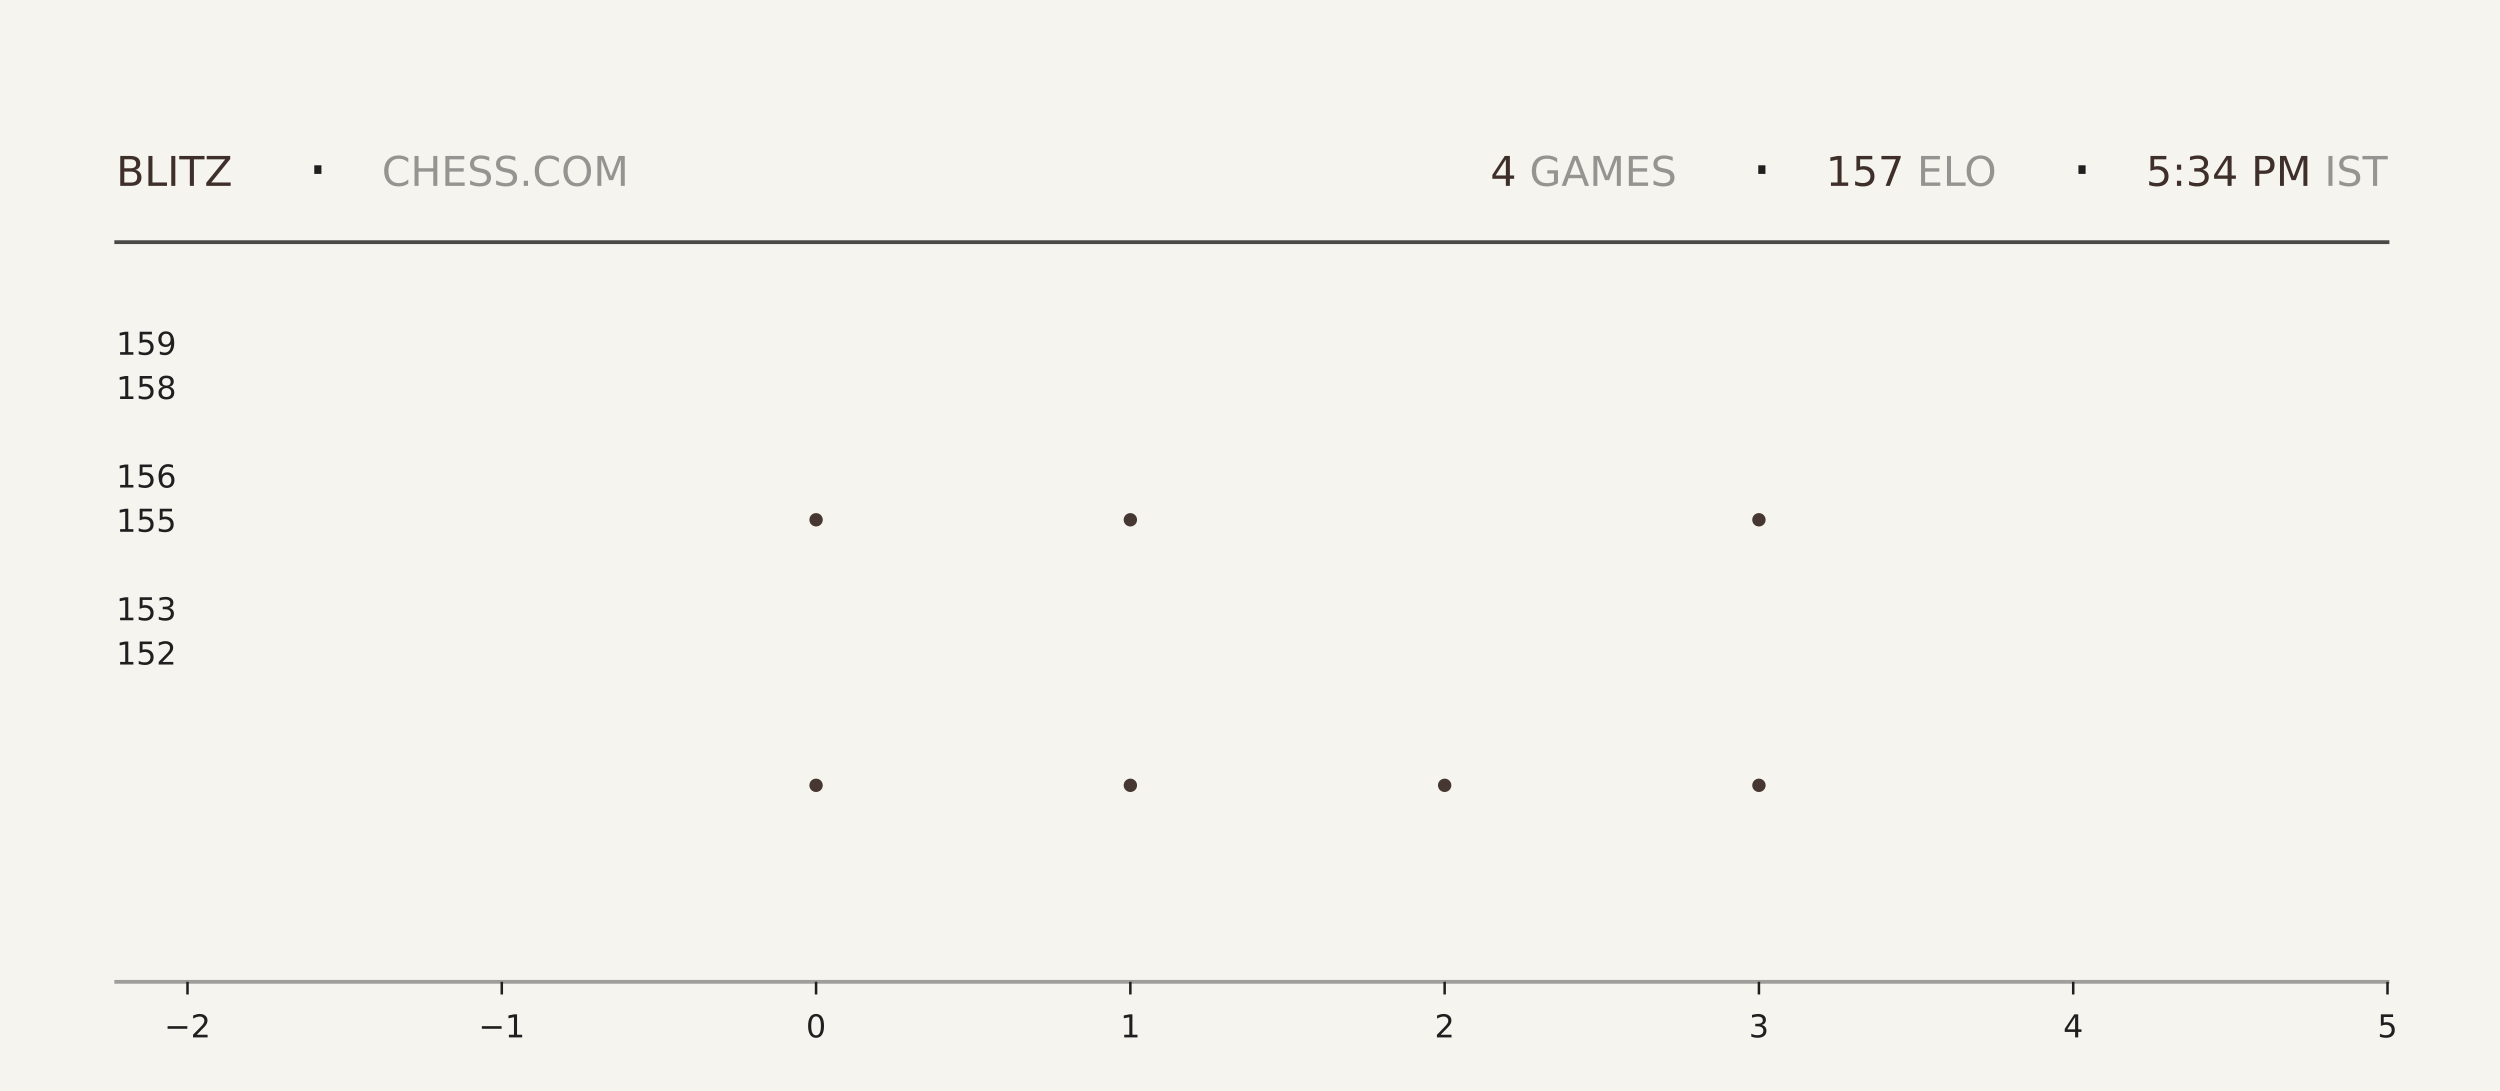
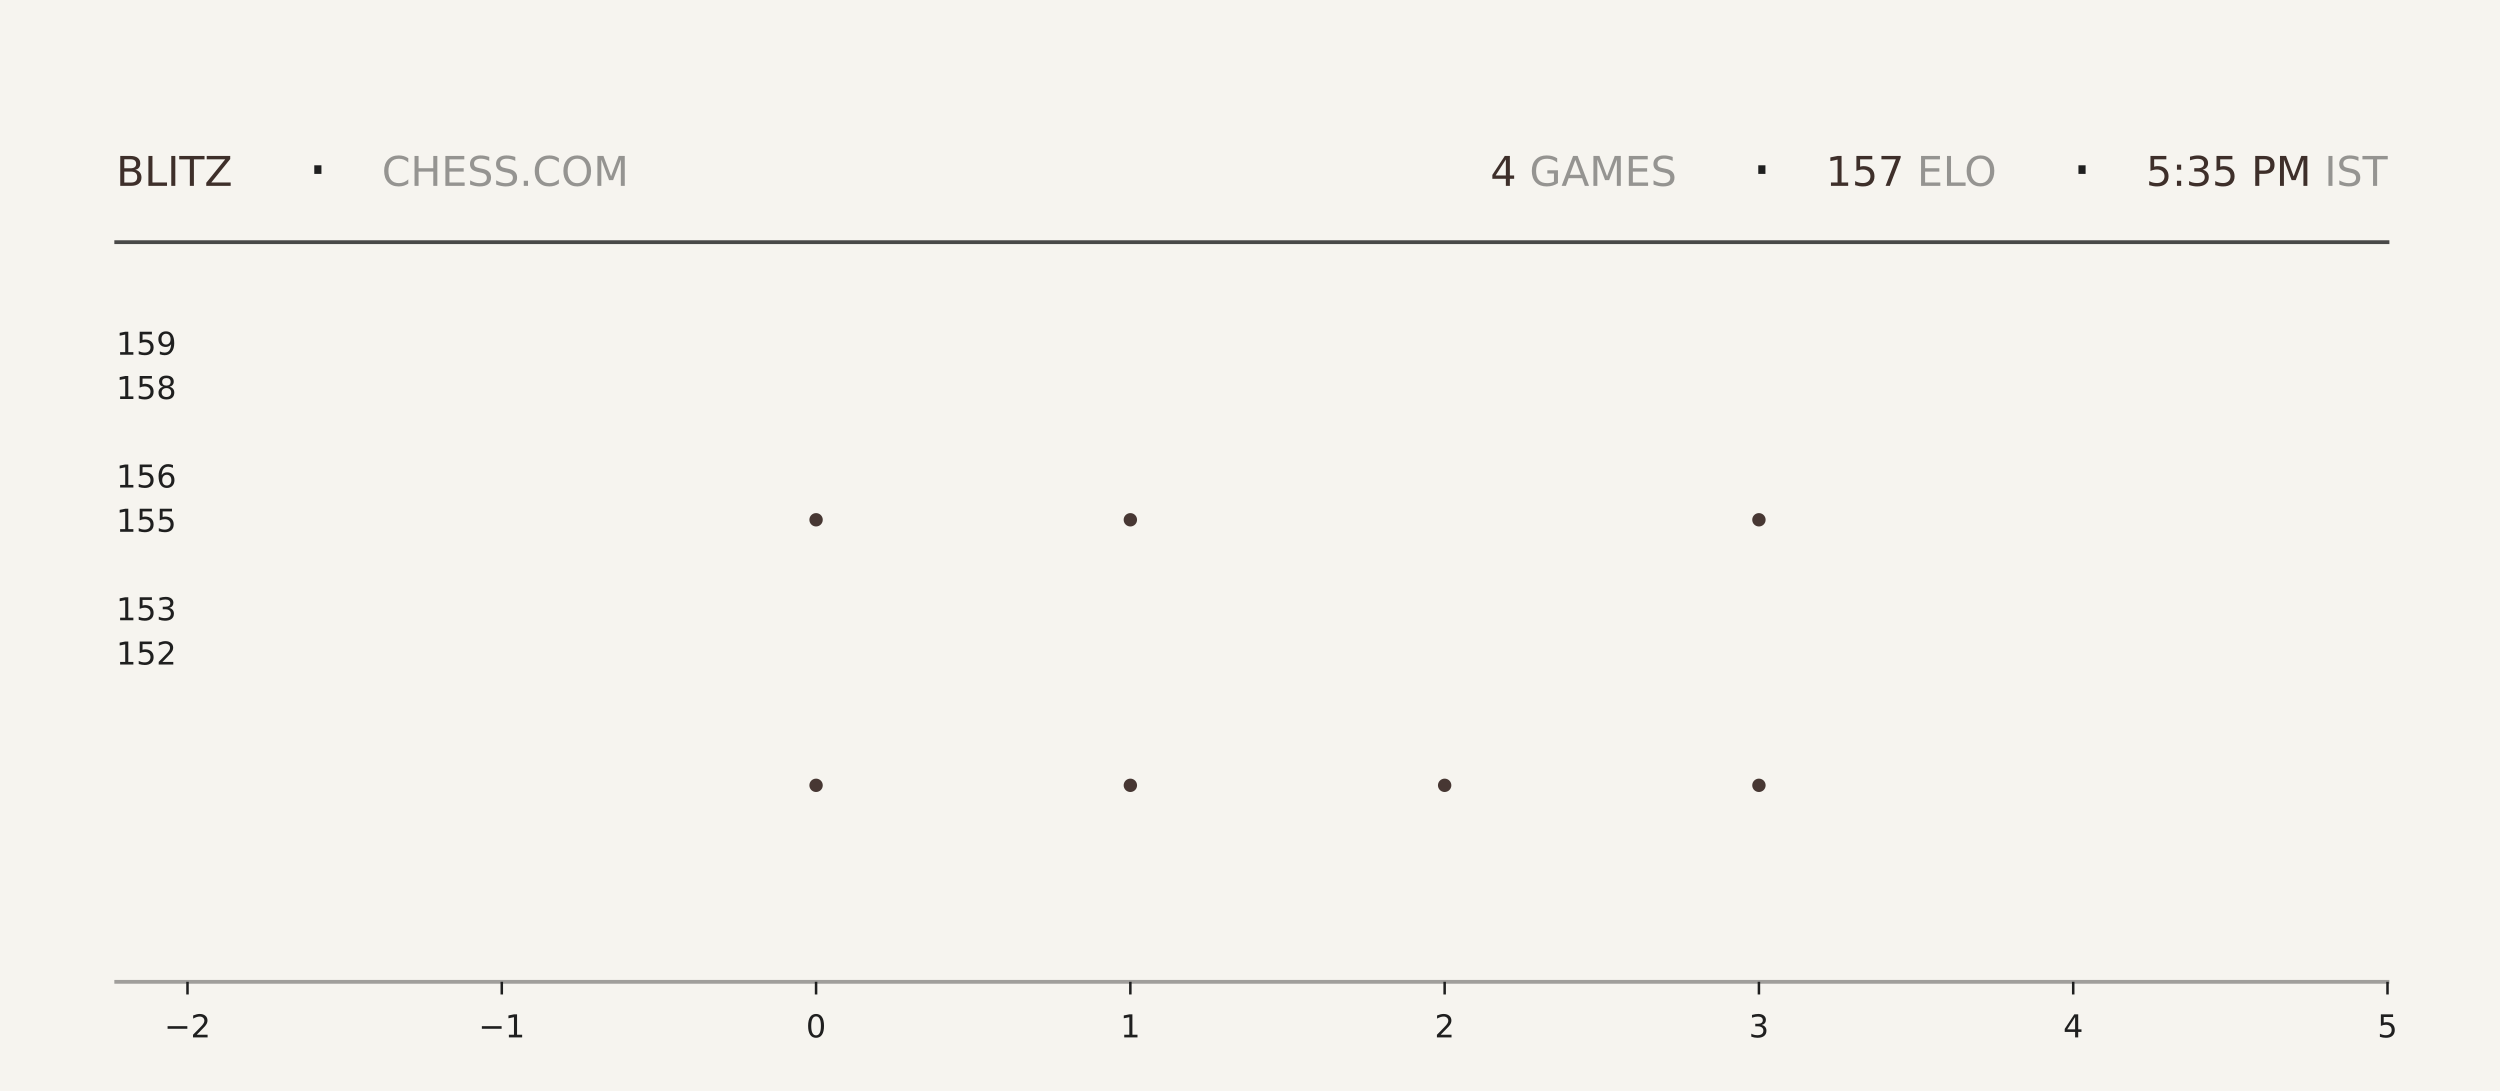
<svg xmlns="http://www.w3.org/2000/svg" xmlns:xlink="http://www.w3.org/1999/xlink" width="792pt" height="345.6pt" viewBox="0 0 792 345.6" version="1.1">
  <defs>
    <style type="text/css">*{stroke-linejoin: round; stroke-linecap: butt}</style>
  </defs>
  <g id="figure_1">
    <g id="patch_1">
      <path d="M 0 345.6  L 792 345.6  L 792 0  L 0 0  z " style="fill: #f6f4ef" />
    </g>
    <g id="axes_1">
      <g id="patch_2">
        <path d="M 59.4 311.04  L 756.36 311.04  L 756.36 103.68  L 59.4 103.68  z " style="fill: #f6f4ef" />
      </g>
      <g id="PathCollection_1">
        <defs>
-           <path id="m7416dd269f" d="M 0 2.121  C 0.563 2.121 1.102 1.898 1.5 1.5  C 1.898 1.102 2.121 0.563 2.121 0  C 2.121 -0.563 1.898 -1.102 1.5 -1.5  C 1.102 -1.898 0.563 -2.121 0 -2.121  C -0.563 -2.121 -1.102 -1.898 -1.5 -1.5  C -1.898 -1.102 -2.121 -0.563 -2.121 0  C -2.121 0.563 -1.898 1.102 -1.5 1.5  C -1.102 1.898 -0.563 2.121 0 2.121  z " />
-         </defs>
-         <g clip-path="url(#p9bf5fefafc)">
-           <use xlink:href="#m7416dd269f" x="258.531" y="248.79" style="fill: #3e2f2a; fill-opacity: 0.95" />
-           <use xlink:href="#m7416dd269f" x="258.531" y="164.668" style="fill: #3e2f2a; fill-opacity: 0.95" />
+           <path id="mba16e13ac5" d="M 0 2.121  C 0.563 2.121 1.102 1.898 1.5 1.5  C 1.898 1.102 2.121 0.563 2.121 0  C 2.121 -0.563 1.898 -1.102 1.5 -1.5  C 1.102 -1.898 0.563 -2.121 0 -2.121  C -0.563 -2.121 -1.102 -1.898 -1.5 -1.5  C -1.898 -1.102 -2.121 -0.563 -2.121 0  C -2.121 0.563 -1.898 1.102 -1.5 1.5  C -1.102 1.898 -0.563 2.121 0 2.121  z " />
+         </defs>
+         <g clip-path="url(#ped0f7ead26)">
+           <use xlink:href="#mba16e13ac5" x="258.531" y="248.79" style="fill: #3e2f2a; fill-opacity: 0.95" />
+           <use xlink:href="#mba16e13ac5" x="258.531" y="164.668" style="fill: #3e2f2a; fill-opacity: 0.95" />
        </g>
      </g>
      <g id="PathCollection_2">
-         <g clip-path="url(#p9bf5fefafc)">
-           <use xlink:href="#m7416dd269f" x="358.097" y="248.79" style="fill: #3e2f2a; fill-opacity: 0.95" />
-           <use xlink:href="#m7416dd269f" x="358.097" y="164.668" style="fill: #3e2f2a; fill-opacity: 0.95" />
-           <use xlink:href="#m7416dd269f" x="358.097" y="80.547" style="fill: #3e2f2a; fill-opacity: 0.95" />
+         <g clip-path="url(#ped0f7ead26)">
+           <use xlink:href="#mba16e13ac5" x="358.097" y="248.79" style="fill: #3e2f2a; fill-opacity: 0.95" />
+           <use xlink:href="#mba16e13ac5" x="358.097" y="164.668" style="fill: #3e2f2a; fill-opacity: 0.95" />
+           <use xlink:href="#mba16e13ac5" x="358.097" y="80.547" style="fill: #3e2f2a; fill-opacity: 0.95" />
        </g>
      </g>
      <g id="PathCollection_3">
-         <g clip-path="url(#p9bf5fefafc)">
-           <use xlink:href="#m7416dd269f" x="457.663" y="248.79" style="fill: #3e2f2a; fill-opacity: 0.95" />
+         <g clip-path="url(#ped0f7ead26)">
+           <use xlink:href="#mba16e13ac5" x="457.663" y="248.79" style="fill: #3e2f2a; fill-opacity: 0.95" />
        </g>
      </g>
      <g id="PathCollection_4">
-         <g clip-path="url(#p9bf5fefafc)">
-           <use xlink:href="#m7416dd269f" x="557.229" y="248.79" style="fill: #3e2f2a; fill-opacity: 0.95" />
-           <use xlink:href="#m7416dd269f" x="557.229" y="164.668" style="fill: #3e2f2a; fill-opacity: 0.95" />
-           <use xlink:href="#m7416dd269f" x="557.229" y="80.547" style="fill: #3e2f2a; fill-opacity: 0.95" />
+         <g clip-path="url(#ped0f7ead26)">
+           <use xlink:href="#mba16e13ac5" x="557.229" y="248.79" style="fill: #3e2f2a; fill-opacity: 0.95" />
+           <use xlink:href="#mba16e13ac5" x="557.229" y="164.668" style="fill: #3e2f2a; fill-opacity: 0.95" />
+           <use xlink:href="#mba16e13ac5" x="557.229" y="80.547" style="fill: #3e2f2a; fill-opacity: 0.95" />
        </g>
      </g>
      <g id="matplotlib.axis_1">
        <g id="xtick_1">
          <g id="line2d_1">
            <defs>
-               <path id="mb9ad6293d2" d="M 0 0  L 0 4  " style="stroke: #1f1f1f; stroke-width: 0.8" />
+               <path id="me89bc459bb" d="M 0 0  L 0 4  " style="stroke: #1f1f1f; stroke-width: 0.8" />
            </defs>
            <g>
-               <use xlink:href="#mb9ad6293d2" x="59.4" y="311.04" style="fill: #1f1f1f; stroke: #1f1f1f; stroke-width: 0.8" />
+               <use xlink:href="#me89bc459bb" x="59.4" y="311.04" style="fill: #1f1f1f; stroke: #1f1f1f; stroke-width: 0.8" />
            </g>
          </g>
          <g id="text_1">
            <g style="fill: #1f1f1f" transform="translate(52.02891 328.6384) scale(0.1 -0.1)">
              <defs>
                <path id="DejaVuSans-2212" d="M 678 2272  L 4684 2272  L 4684 1741  L 678 1741  L 678 2272  z " transform="scale(0.015625)" />
                <path id="DejaVuSans-32" d="M 1228 531  L 3431 531  L 3431 0  L 469 0  L 469 531  Q 828 903 1448 1529  Q 2069 2156 2228 2338  Q 2531 2678 2651 2914  Q 2772 3150 2772 3378  Q 2772 3750 2511 3984  Q 2250 4219 1831 4219  Q 1534 4219 1204 4116  Q 875 4013 500 3803  L 500 4441  Q 881 4594 1212 4672  Q 1544 4750 1819 4750  Q 2544 4750 2975 4387  Q 3406 4025 3406 3419  Q 3406 3131 3298 2873  Q 3191 2616 2906 2266  Q 2828 2175 2409 1742  Q 1991 1309 1228 531  z " transform="scale(0.015625)" />
              </defs>
              <use xlink:href="#DejaVuSans-2212" />
              <use xlink:href="#DejaVuSans-32" transform="translate(83.78906 0)" />
            </g>
          </g>
        </g>
        <g id="xtick_2">
          <g id="line2d_2">
            <g>
-               <use xlink:href="#mb9ad6293d2" x="158.966" y="311.04" style="fill: #1f1f1f; stroke: #1f1f1f; stroke-width: 0.8" />
+               <use xlink:href="#me89bc459bb" x="158.966" y="311.04" style="fill: #1f1f1f; stroke: #1f1f1f; stroke-width: 0.8" />
            </g>
          </g>
          <g id="text_2">
            <g style="fill: #1f1f1f" transform="translate(151.5946 328.6384) scale(0.1 -0.1)">
              <defs>
                <path id="DejaVuSans-31" d="M 794 531  L 1825 531  L 1825 4091  L 703 3866  L 703 4441  L 1819 4666  L 2450 4666  L 2450 531  L 3481 531  L 3481 0  L 794 0  L 794 531  z " transform="scale(0.015625)" />
              </defs>
              <use xlink:href="#DejaVuSans-2212" />
              <use xlink:href="#DejaVuSans-31" transform="translate(83.78906 0)" />
            </g>
          </g>
        </g>
        <g id="xtick_3">
          <g id="line2d_3">
            <g>
-               <use xlink:href="#mb9ad6293d2" x="258.531" y="311.04" style="fill: #1f1f1f; stroke: #1f1f1f; stroke-width: 0.8" />
+               <use xlink:href="#me89bc459bb" x="258.531" y="311.04" style="fill: #1f1f1f; stroke: #1f1f1f; stroke-width: 0.8" />
            </g>
          </g>
          <g id="text_3">
            <g style="fill: #1f1f1f" transform="translate(255.3502 328.6384) scale(0.1 -0.1)">
              <defs>
                <path id="DejaVuSans-30" d="M 2034 4250  Q 1547 4250 1301 3770  Q 1056 3291 1056 2328  Q 1056 1369 1301 889  Q 1547 409 2034 409  Q 2525 409 2770 889  Q 3016 1369 3016 2328  Q 3016 3291 2770 3770  Q 2525 4250 2034 4250  z M 2034 4750  Q 2819 4750 3233 4129  Q 3647 3509 3647 2328  Q 3647 1150 3233 529  Q 2819 -91 2034 -91  Q 1250 -91 836 529  Q 422 1150 422 2328  Q 422 3509 836 4129  Q 1250 4750 2034 4750  z " transform="scale(0.015625)" />
              </defs>
              <use xlink:href="#DejaVuSans-30" />
            </g>
          </g>
        </g>
        <g id="xtick_4">
          <g id="line2d_4">
            <g>
-               <use xlink:href="#mb9ad6293d2" x="358.097" y="311.04" style="fill: #1f1f1f; stroke: #1f1f1f; stroke-width: 0.8" />
+               <use xlink:href="#me89bc459bb" x="358.097" y="311.04" style="fill: #1f1f1f; stroke: #1f1f1f; stroke-width: 0.8" />
            </g>
          </g>
          <g id="text_4">
            <g style="fill: #1f1f1f" transform="translate(354.9159 328.6384) scale(0.1 -0.1)">
              <use xlink:href="#DejaVuSans-31" />
            </g>
          </g>
        </g>
        <g id="xtick_5">
          <g id="line2d_5">
            <g>
-               <use xlink:href="#mb9ad6293d2" x="457.663" y="311.04" style="fill: #1f1f1f; stroke: #1f1f1f; stroke-width: 0.8" />
+               <use xlink:href="#me89bc459bb" x="457.663" y="311.04" style="fill: #1f1f1f; stroke: #1f1f1f; stroke-width: 0.8" />
            </g>
          </g>
          <g id="text_5">
            <g style="fill: #1f1f1f" transform="translate(454.4816 328.6384) scale(0.1 -0.1)">
              <use xlink:href="#DejaVuSans-32" />
            </g>
          </g>
        </g>
        <g id="xtick_6">
          <g id="line2d_6">
            <g>
-               <use xlink:href="#mb9ad6293d2" x="557.229" y="311.04" style="fill: #1f1f1f; stroke: #1f1f1f; stroke-width: 0.8" />
+               <use xlink:href="#me89bc459bb" x="557.229" y="311.04" style="fill: #1f1f1f; stroke: #1f1f1f; stroke-width: 0.8" />
            </g>
          </g>
          <g id="text_6">
            <g style="fill: #1f1f1f" transform="translate(554.0473 328.6384) scale(0.1 -0.1)">
              <defs>
                <path id="DejaVuSans-33" d="M 2597 2516  Q 3050 2419 3304 2112  Q 3559 1806 3559 1356  Q 3559 666 3084 287  Q 2609 -91 1734 -91  Q 1441 -91 1130 -33  Q 819 25 488 141  L 488 750  Q 750 597 1062 519  Q 1375 441 1716 441  Q 2309 441 2620 675  Q 2931 909 2931 1356  Q 2931 1769 2642 2001  Q 2353 2234 1838 2234  L 1294 2234  L 1294 2753  L 1863 2753  Q 2328 2753 2575 2939  Q 2822 3125 2822 3475  Q 2822 3834 2567 4026  Q 2313 4219 1838 4219  Q 1578 4219 1281 4162  Q 984 4106 628 3988  L 628 4550  Q 988 4650 1302 4700  Q 1616 4750 1894 4750  Q 2613 4750 3031 4423  Q 3450 4097 3450 3541  Q 3450 3153 3228 2886  Q 3006 2619 2597 2516  z " transform="scale(0.015625)" />
              </defs>
              <use xlink:href="#DejaVuSans-33" />
            </g>
          </g>
        </g>
        <g id="xtick_7">
          <g id="line2d_7">
            <g>
-               <use xlink:href="#mb9ad6293d2" x="656.794" y="311.04" style="fill: #1f1f1f; stroke: #1f1f1f; stroke-width: 0.8" />
+               <use xlink:href="#me89bc459bb" x="656.794" y="311.04" style="fill: #1f1f1f; stroke: #1f1f1f; stroke-width: 0.8" />
            </g>
          </g>
          <g id="text_7">
            <g style="fill: #1f1f1f" transform="translate(653.613 328.6384) scale(0.1 -0.1)">
              <defs>
                <path id="DejaVuSans-34" d="M 2419 4116  L 825 1625  L 2419 1625  L 2419 4116  z M 2253 4666  L 3047 4666  L 3047 1625  L 3713 1625  L 3713 1100  L 3047 1100  L 3047 0  L 2419 0  L 2419 1100  L 313 1100  L 313 1709  L 2253 4666  z " transform="scale(0.015625)" />
              </defs>
              <use xlink:href="#DejaVuSans-34" />
            </g>
          </g>
        </g>
        <g id="xtick_8">
          <g id="line2d_8">
            <g>
-               <use xlink:href="#mb9ad6293d2" x="756.36" y="311.04" style="fill: #1f1f1f; stroke: #1f1f1f; stroke-width: 0.8" />
+               <use xlink:href="#me89bc459bb" x="756.36" y="311.04" style="fill: #1f1f1f; stroke: #1f1f1f; stroke-width: 0.8" />
            </g>
          </g>
          <g id="text_8">
            <g style="fill: #1f1f1f" transform="translate(753.1788 328.6384) scale(0.1 -0.1)">
              <defs>
                <path id="DejaVuSans-35" d="M 691 4666  L 3169 4666  L 3169 4134  L 1269 4134  L 1269 2991  Q 1406 3038 1543 3061  Q 1681 3084 1819 3084  Q 2600 3084 3056 2656  Q 3513 2228 3513 1497  Q 3513 744 3044 326  Q 2575 -91 1722 -91  Q 1428 -91 1123 -41  Q 819 9 494 109  L 494 744  Q 775 591 1075 516  Q 1375 441 1709 441  Q 2250 441 2565 725  Q 2881 1009 2881 1497  Q 2881 1984 2565 2268  Q 2250 2553 1709 2553  Q 1456 2553 1204 2497  Q 953 2441 691 2322  L 691 4666  z " transform="scale(0.015625)" />
              </defs>
              <use xlink:href="#DejaVuSans-35" />
            </g>
          </g>
        </g>
      </g>
      <g id="matplotlib.axis_2">
        <g id="ytick_1">
          <g id="line2d_9" />
          <g id="text_9">
            <g style="fill: #1f1f1f" transform="translate(36.8125 210.5283) scale(0.1 -0.1)">
              <use xlink:href="#DejaVuSans-31" />
              <use xlink:href="#DejaVuSans-35" transform="translate(63.62305 0)" />
              <use xlink:href="#DejaVuSans-32" transform="translate(127.2461 0)" />
            </g>
          </g>
        </g>
        <g id="ytick_2">
          <g id="line2d_10" />
          <g id="text_10">
            <g style="fill: #1f1f1f" transform="translate(36.8125 196.508) scale(0.1 -0.1)">
              <use xlink:href="#DejaVuSans-31" />
              <use xlink:href="#DejaVuSans-35" transform="translate(63.62305 0)" />
              <use xlink:href="#DejaVuSans-33" transform="translate(127.2461 0)" />
            </g>
          </g>
        </g>
        <g id="ytick_3">
          <g id="line2d_11" />
          <g id="text_11">
            <g style="fill: #1f1f1f" transform="translate(36.8125 168.4675) scale(0.1 -0.1)">
              <use xlink:href="#DejaVuSans-31" />
              <use xlink:href="#DejaVuSans-35" transform="translate(63.62305 0)" />
              <use xlink:href="#DejaVuSans-35" transform="translate(127.2461 0)" />
            </g>
          </g>
        </g>
        <g id="ytick_4">
          <g id="line2d_12" />
          <g id="text_12">
            <g style="fill: #1f1f1f" transform="translate(36.8125 154.4472) scale(0.1 -0.1)">
              <defs>
                <path id="DejaVuSans-36" d="M 2113 2584  Q 1688 2584 1439 2293  Q 1191 2003 1191 1497  Q 1191 994 1439 701  Q 1688 409 2113 409  Q 2538 409 2786 701  Q 3034 994 3034 1497  Q 3034 2003 2786 2293  Q 2538 2584 2113 2584  z M 3366 4563  L 3366 3988  Q 3128 4100 2886 4159  Q 2644 4219 2406 4219  Q 1781 4219 1451 3797  Q 1122 3375 1075 2522  Q 1259 2794 1537 2939  Q 1816 3084 2150 3084  Q 2853 3084 3261 2657  Q 3669 2231 3669 1497  Q 3669 778 3244 343  Q 2819 -91 2113 -91  Q 1303 -91 875 529  Q 447 1150 447 2328  Q 447 3434 972 4092  Q 1497 4750 2381 4750  Q 2619 4750 2861 4703  Q 3103 4656 3366 4563  z " transform="scale(0.015625)" />
              </defs>
              <use xlink:href="#DejaVuSans-31" />
              <use xlink:href="#DejaVuSans-35" transform="translate(63.62305 0)" />
              <use xlink:href="#DejaVuSans-36" transform="translate(127.2461 0)" />
            </g>
          </g>
        </g>
        <g id="ytick_5">
          <g id="line2d_13" />
          <g id="text_13">
            <g style="fill: #1f1f1f" transform="translate(36.8125 126.4066) scale(0.1 -0.1)">
              <defs>
                <path id="DejaVuSans-38" d="M 2034 2216  Q 1584 2216 1326 1975  Q 1069 1734 1069 1313  Q 1069 891 1326 650  Q 1584 409 2034 409  Q 2484 409 2743 651  Q 3003 894 3003 1313  Q 3003 1734 2745 1975  Q 2488 2216 2034 2216  z M 1403 2484  Q 997 2584 770 2862  Q 544 3141 544 3541  Q 544 4100 942 4425  Q 1341 4750 2034 4750  Q 2731 4750 3128 4425  Q 3525 4100 3525 3541  Q 3525 3141 3298 2862  Q 3072 2584 2669 2484  Q 3125 2378 3379 2068  Q 3634 1759 3634 1313  Q 3634 634 3220 271  Q 2806 -91 2034 -91  Q 1263 -91 848 271  Q 434 634 434 1313  Q 434 1759 690 2068  Q 947 2378 1403 2484  z M 1172 3481  Q 1172 3119 1398 2916  Q 1625 2713 2034 2713  Q 2441 2713 2670 2916  Q 2900 3119 2900 3481  Q 2900 3844 2670 4047  Q 2441 4250 2034 4250  Q 1625 4250 1398 4047  Q 1172 3844 1172 3481  z " transform="scale(0.015625)" />
              </defs>
              <use xlink:href="#DejaVuSans-31" />
              <use xlink:href="#DejaVuSans-35" transform="translate(63.62305 0)" />
              <use xlink:href="#DejaVuSans-38" transform="translate(127.2461 0)" />
            </g>
          </g>
        </g>
        <g id="ytick_6">
          <g id="line2d_14" />
          <g id="text_14">
            <g style="fill: #1f1f1f" transform="translate(36.8125 112.3863) scale(0.1 -0.1)">
              <defs>
                <path id="DejaVuSans-39" d="M 703 97  L 703 672  Q 941 559 1184 500  Q 1428 441 1663 441  Q 2288 441 2617 861  Q 2947 1281 2994 2138  Q 2813 1869 2534 1725  Q 2256 1581 1919 1581  Q 1219 1581 811 2004  Q 403 2428 403 3163  Q 403 3881 828 4315  Q 1253 4750 1959 4750  Q 2769 4750 3195 4129  Q 3622 3509 3622 2328  Q 3622 1225 3098 567  Q 2575 -91 1691 -91  Q 1453 -91 1209 -44  Q 966 3 703 97  z M 1959 2075  Q 2384 2075 2632 2365  Q 2881 2656 2881 3163  Q 2881 3666 2632 3958  Q 2384 4250 1959 4250  Q 1534 4250 1286 3958  Q 1038 3666 1038 3163  Q 1038 2656 1286 2365  Q 1534 2075 1959 2075  z " transform="scale(0.015625)" />
              </defs>
              <use xlink:href="#DejaVuSans-31" />
              <use xlink:href="#DejaVuSans-35" transform="translate(63.62305 0)" />
              <use xlink:href="#DejaVuSans-39" transform="translate(127.2461 0)" />
            </g>
          </g>
        </g>
      </g>
    </g>
    <g id="line2d_15">
      <path d="M 36.82 76.723  L 756.36 76.723  " style="fill: none; stroke: #1f1f1f; stroke-opacity: 0.8; stroke-width: 1.2; stroke-linecap: square" />
    </g>
    <g id="line2d_16">
      <path d="M 36.82 311.04  L 756.36 311.04  " style="fill: none; stroke: #1f1f1f; stroke-opacity: 0.4; stroke-width: 1.2; stroke-linecap: square" />
    </g>
    <g id="text_15">
      <g style="fill: #3e2f2a" transform="translate(36.82 58.88319) scale(0.13 -0.13)">
        <defs>
          <path id="DejaVuSans-42" d="M 1259 2228  L 1259 519  L 2272 519  Q 2781 519 3026 730  Q 3272 941 3272 1375  Q 3272 1813 3026 2020  Q 2781 2228 2272 2228  L 1259 2228  z M 1259 4147  L 1259 2741  L 2194 2741  Q 2656 2741 2882 2914  Q 3109 3088 3109 3444  Q 3109 3797 2882 3972  Q 2656 4147 2194 4147  L 1259 4147  z M 628 4666  L 2241 4666  Q 2963 4666 3353 4366  Q 3744 4066 3744 3513  Q 3744 3084 3544 2831  Q 3344 2578 2956 2516  Q 3422 2416 3680 2098  Q 3938 1781 3938 1306  Q 3938 681 3513 340  Q 3088 0 2303 0  L 628 0  L 628 4666  z " transform="scale(0.015625)" />
          <path id="DejaVuSans-4c" d="M 628 4666  L 1259 4666  L 1259 531  L 3531 531  L 3531 0  L 628 0  L 628 4666  z " transform="scale(0.015625)" />
          <path id="DejaVuSans-49" d="M 628 4666  L 1259 4666  L 1259 0  L 628 0  L 628 4666  z " transform="scale(0.015625)" />
          <path id="DejaVuSans-54" d="M -19 4666  L 3928 4666  L 3928 4134  L 2272 4134  L 2272 0  L 1638 0  L 1638 4134  L -19 4134  L -19 4666  z " transform="scale(0.015625)" />
          <path id="DejaVuSans-5a" d="M 359 4666  L 4025 4666  L 4025 4184  L 1075 531  L 4097 531  L 4097 0  L 288 0  L 288 481  L 3238 4134  L 359 4134  L 359 4666  z " transform="scale(0.015625)" />
        </defs>
        <use xlink:href="#DejaVuSans-42" />
        <use xlink:href="#DejaVuSans-4c" transform="translate(68.60352 0)" />
        <use xlink:href="#DejaVuSans-49" transform="translate(124.3164 0)" />
        <use xlink:href="#DejaVuSans-54" transform="translate(153.8086 0)" />
        <use xlink:href="#DejaVuSans-5a" transform="translate(214.8926 0)" />
      </g>
    </g>
    <g id="text_16">
      <g style="fill: #1f1f1f" transform="translate(97.21 61.36662) scale(0.22 -0.22)">
        <defs>
          <path id="DejaVuSans-b7" d="M 684 2619  L 1344 2619  L 1344 1825  L 684 1825  L 684 2619  z " transform="scale(0.015625)" />
        </defs>
        <use xlink:href="#DejaVuSans-b7" />
      </g>
    </g>
    <g id="text_17">
      <g style="fill: #1f1f1f; opacity: 0.45" transform="translate(120.97 58.88319) scale(0.13 -0.13)">
        <defs>
          <path id="DejaVuSans-43" d="M 4122 4306  L 4122 3641  Q 3803 3938 3442 4084  Q 3081 4231 2675 4231  Q 1875 4231 1450 3742  Q 1025 3253 1025 2328  Q 1025 1406 1450 917  Q 1875 428 2675 428  Q 3081 428 3442 575  Q 3803 722 4122 1019  L 4122 359  Q 3791 134 3420 21  Q 3050 -91 2638 -91  Q 1578 -91 968 557  Q 359 1206 359 2328  Q 359 3453 968 4101  Q 1578 4750 2638 4750  Q 3056 4750 3426 4639  Q 3797 4528 4122 4306  z " transform="scale(0.015625)" />
          <path id="DejaVuSans-48" d="M 628 4666  L 1259 4666  L 1259 2753  L 3553 2753  L 3553 4666  L 4184 4666  L 4184 0  L 3553 0  L 3553 2222  L 1259 2222  L 1259 0  L 628 0  L 628 4666  z " transform="scale(0.015625)" />
          <path id="DejaVuSans-45" d="M 628 4666  L 3578 4666  L 3578 4134  L 1259 4134  L 1259 2753  L 3481 2753  L 3481 2222  L 1259 2222  L 1259 531  L 3634 531  L 3634 0  L 628 0  L 628 4666  z " transform="scale(0.015625)" />
          <path id="DejaVuSans-53" d="M 3425 4513  L 3425 3897  Q 3066 4069 2747 4153  Q 2428 4238 2131 4238  Q 1616 4238 1336 4038  Q 1056 3838 1056 3469  Q 1056 3159 1242 3001  Q 1428 2844 1947 2747  L 2328 2669  Q 3034 2534 3370 2195  Q 3706 1856 3706 1288  Q 3706 609 3251 259  Q 2797 -91 1919 -91  Q 1588 -91 1214 -16  Q 841 59 441 206  L 441 856  Q 825 641 1194 531  Q 1563 422 1919 422  Q 2459 422 2753 634  Q 3047 847 3047 1241  Q 3047 1584 2836 1778  Q 2625 1972 2144 2069  L 1759 2144  Q 1053 2284 737 2584  Q 422 2884 422 3419  Q 422 4038 858 4394  Q 1294 4750 2059 4750  Q 2388 4750 2728 4690  Q 3069 4631 3425 4513  z " transform="scale(0.015625)" />
          <path id="DejaVuSans-2e" d="M 684 794  L 1344 794  L 1344 0  L 684 0  L 684 794  z " transform="scale(0.015625)" />
          <path id="DejaVuSans-4f" d="M 2522 4238  Q 1834 4238 1429 3725  Q 1025 3213 1025 2328  Q 1025 1447 1429 934  Q 1834 422 2522 422  Q 3209 422 3611 934  Q 4013 1447 4013 2328  Q 4013 3213 3611 3725  Q 3209 4238 2522 4238  z M 2522 4750  Q 3503 4750 4090 4092  Q 4678 3434 4678 2328  Q 4678 1225 4090 567  Q 3503 -91 2522 -91  Q 1538 -91 948 565  Q 359 1222 359 2328  Q 359 3434 948 4092  Q 1538 4750 2522 4750  z " transform="scale(0.015625)" />
          <path id="DejaVuSans-4d" d="M 628 4666  L 1569 4666  L 2759 1491  L 3956 4666  L 4897 4666  L 4897 0  L 4281 0  L 4281 4097  L 3078 897  L 2444 897  L 1241 4097  L 1241 0  L 628 0  L 628 4666  z " transform="scale(0.015625)" />
        </defs>
        <use xlink:href="#DejaVuSans-43" />
        <use xlink:href="#DejaVuSans-48" transform="translate(69.82422 0)" />
        <use xlink:href="#DejaVuSans-45" transform="translate(145.0195 0)" />
        <use xlink:href="#DejaVuSans-53" transform="translate(208.2031 0)" />
        <use xlink:href="#DejaVuSans-53" transform="translate(271.6797 0)" />
        <use xlink:href="#DejaVuSans-2e" transform="translate(335.1562 0)" />
        <use xlink:href="#DejaVuSans-43" transform="translate(366.9434 0)" />
        <use xlink:href="#DejaVuSans-4f" transform="translate(436.7676 0)" />
        <use xlink:href="#DejaVuSans-4d" transform="translate(515.4785 0)" />
      </g>
    </g>
    <g id="text_18">
      <g style="fill: #3e2f2a" transform="translate(472.14 58.88319) scale(0.13 -0.13)">
        <use xlink:href="#DejaVuSans-34" />
      </g>
    </g>
    <g id="text_19">
      <g style="fill: #1f1f1f; opacity: 0.45" transform="translate(480.42 58.88319) scale(0.13 -0.13)">
        <defs>
          <path id="DejaVuSans-20" transform="scale(0.015625)" />
          <path id="DejaVuSans-47" d="M 3809 666  L 3809 1919  L 2778 1919  L 2778 2438  L 4434 2438  L 4434 434  Q 4069 175 3628 42  Q 3188 -91 2688 -91  Q 1594 -91 976 548  Q 359 1188 359 2328  Q 359 3472 976 4111  Q 1594 4750 2688 4750  Q 3144 4750 3555 4637  Q 3966 4525 4313 4306  L 4313 3634  Q 3963 3931 3569 4081  Q 3175 4231 2741 4231  Q 1884 4231 1454 3753  Q 1025 3275 1025 2328  Q 1025 1384 1454 906  Q 1884 428 2741 428  Q 3075 428 3337 486  Q 3600 544 3809 666  z " transform="scale(0.015625)" />
          <path id="DejaVuSans-41" d="M 2188 4044  L 1331 1722  L 3047 1722  L 2188 4044  z M 1831 4666  L 2547 4666  L 4325 0  L 3669 0  L 3244 1197  L 1141 1197  L 716 0  L 50 0  L 1831 4666  z " transform="scale(0.015625)" />
        </defs>
        <use xlink:href="#DejaVuSans-20" />
        <use xlink:href="#DejaVuSans-47" transform="translate(31.78711 0)" />
        <use xlink:href="#DejaVuSans-41" transform="translate(109.2773 0)" />
        <use xlink:href="#DejaVuSans-4d" transform="translate(177.6855 0)" />
        <use xlink:href="#DejaVuSans-45" transform="translate(263.9648 0)" />
        <use xlink:href="#DejaVuSans-53" transform="translate(327.1484 0)" />
      </g>
    </g>
    <g id="text_20">
      <g style="fill: #1f1f1f" transform="translate(554.67 61.36662) scale(0.22 -0.22)">
        <use xlink:href="#DejaVuSans-b7" />
      </g>
    </g>
    <g id="text_21">
      <g style="fill: #3e2f2a" transform="translate(578.43 58.88319) scale(0.13 -0.13)">
        <defs>
          <path id="DejaVuSans-37" d="M 525 4666  L 3525 4666  L 3525 4397  L 1831 0  L 1172 0  L 2766 4134  L 525 4134  L 525 4666  z " transform="scale(0.015625)" />
        </defs>
        <use xlink:href="#DejaVuSans-31" />
        <use xlink:href="#DejaVuSans-35" transform="translate(63.62305 0)" />
        <use xlink:href="#DejaVuSans-37" transform="translate(127.2461 0)" />
      </g>
    </g>
    <g id="text_22">
      <g style="fill: #1f1f1f; opacity: 0.45" transform="translate(603.18 58.88319) scale(0.13 -0.13)">
        <use xlink:href="#DejaVuSans-20" />
        <use xlink:href="#DejaVuSans-45" transform="translate(31.78711 0)" />
        <use xlink:href="#DejaVuSans-4c" transform="translate(94.9707 0)" />
        <use xlink:href="#DejaVuSans-4f" transform="translate(147.0586 0)" />
      </g>
    </g>
    <g id="text_23">
      <g style="fill: #1f1f1f" transform="translate(656.1 61.36662) scale(0.22 -0.22)">
        <use xlink:href="#DejaVuSans-b7" />
      </g>
    </g>
    <g id="text_24">
      <g style="fill: #3e2f2a" transform="translate(679.86 58.88319) scale(0.13 -0.13)">
        <defs>
          <path id="DejaVuSans-3a" d="M 750 794  L 1409 794  L 1409 0  L 750 0  L 750 794  z M 750 3309  L 1409 3309  L 1409 2516  L 750 2516  L 750 3309  z " transform="scale(0.015625)" />
          <path id="DejaVuSans-50" d="M 1259 4147  L 1259 2394  L 2053 2394  Q 2494 2394 2734 2622  Q 2975 2850 2975 3272  Q 2975 3691 2734 3919  Q 2494 4147 2053 4147  L 1259 4147  z M 628 4666  L 2053 4666  Q 2838 4666 3239 4311  Q 3641 3956 3641 3272  Q 3641 2581 3239 2228  Q 2838 1875 2053 1875  L 1259 1875  L 1259 0  L 628 0  L 628 4666  z " transform="scale(0.015625)" />
        </defs>
        <use xlink:href="#DejaVuSans-35" />
        <use xlink:href="#DejaVuSans-3a" transform="translate(63.62305 0)" />
        <use xlink:href="#DejaVuSans-33" transform="translate(97.31445 0)" />
-         <use xlink:href="#DejaVuSans-34" transform="translate(160.9375 0)" />
+         <use xlink:href="#DejaVuSans-35" transform="translate(160.9375 0)" />
        <use xlink:href="#DejaVuSans-20" transform="translate(224.5605 0)" />
        <use xlink:href="#DejaVuSans-50" transform="translate(256.3477 0)" />
        <use xlink:href="#DejaVuSans-4d" transform="translate(316.6504 0)" />
      </g>
    </g>
    <g id="text_25">
      <g style="fill: #1f1f1f; opacity: 0.45" transform="translate(732.24 58.88319) scale(0.13 -0.13)">
        <use xlink:href="#DejaVuSans-20" />
        <use xlink:href="#DejaVuSans-49" transform="translate(31.78711 0)" />
        <use xlink:href="#DejaVuSans-53" transform="translate(61.2793 0)" />
        <use xlink:href="#DejaVuSans-54" transform="translate(124.7559 0)" />
      </g>
    </g>
  </g>
  <defs>
-     <clipPath id="p9bf5fefafc">
+     <clipPath id="ped0f7ead26">
      <rect x="59.4" y="103.68" width="696.96" height="207.36" />
    </clipPath>
  </defs>
</svg>
